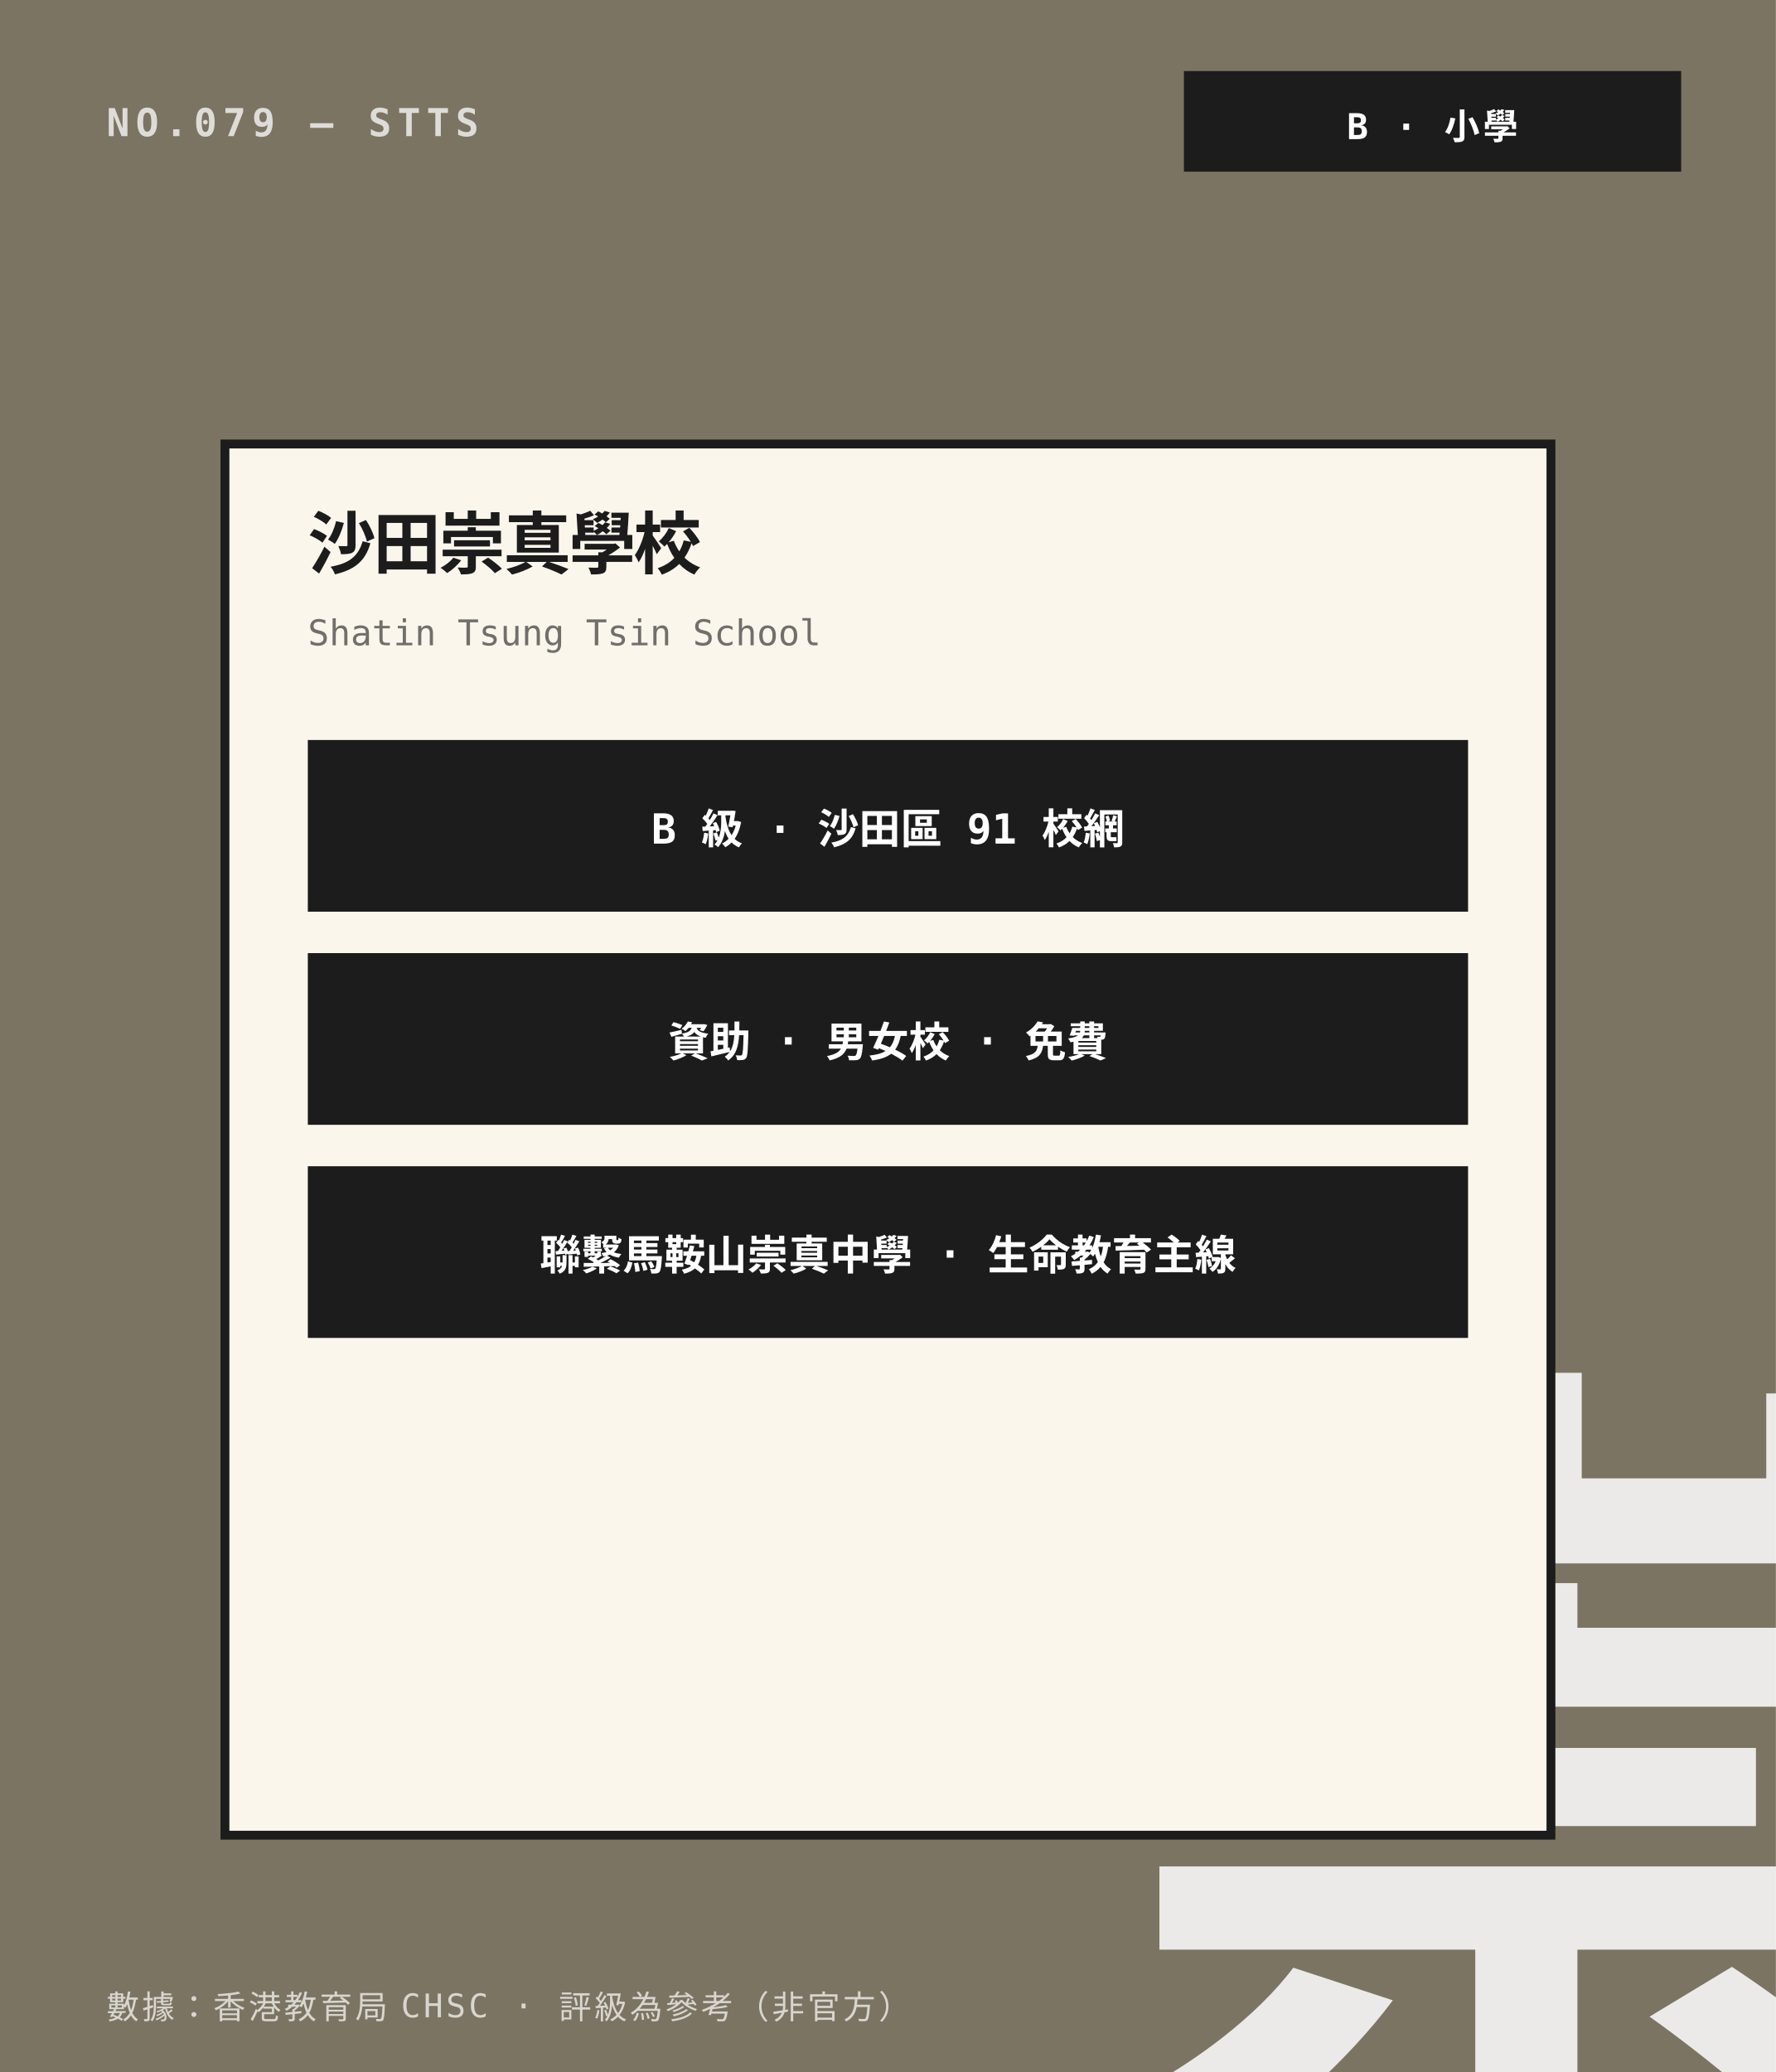
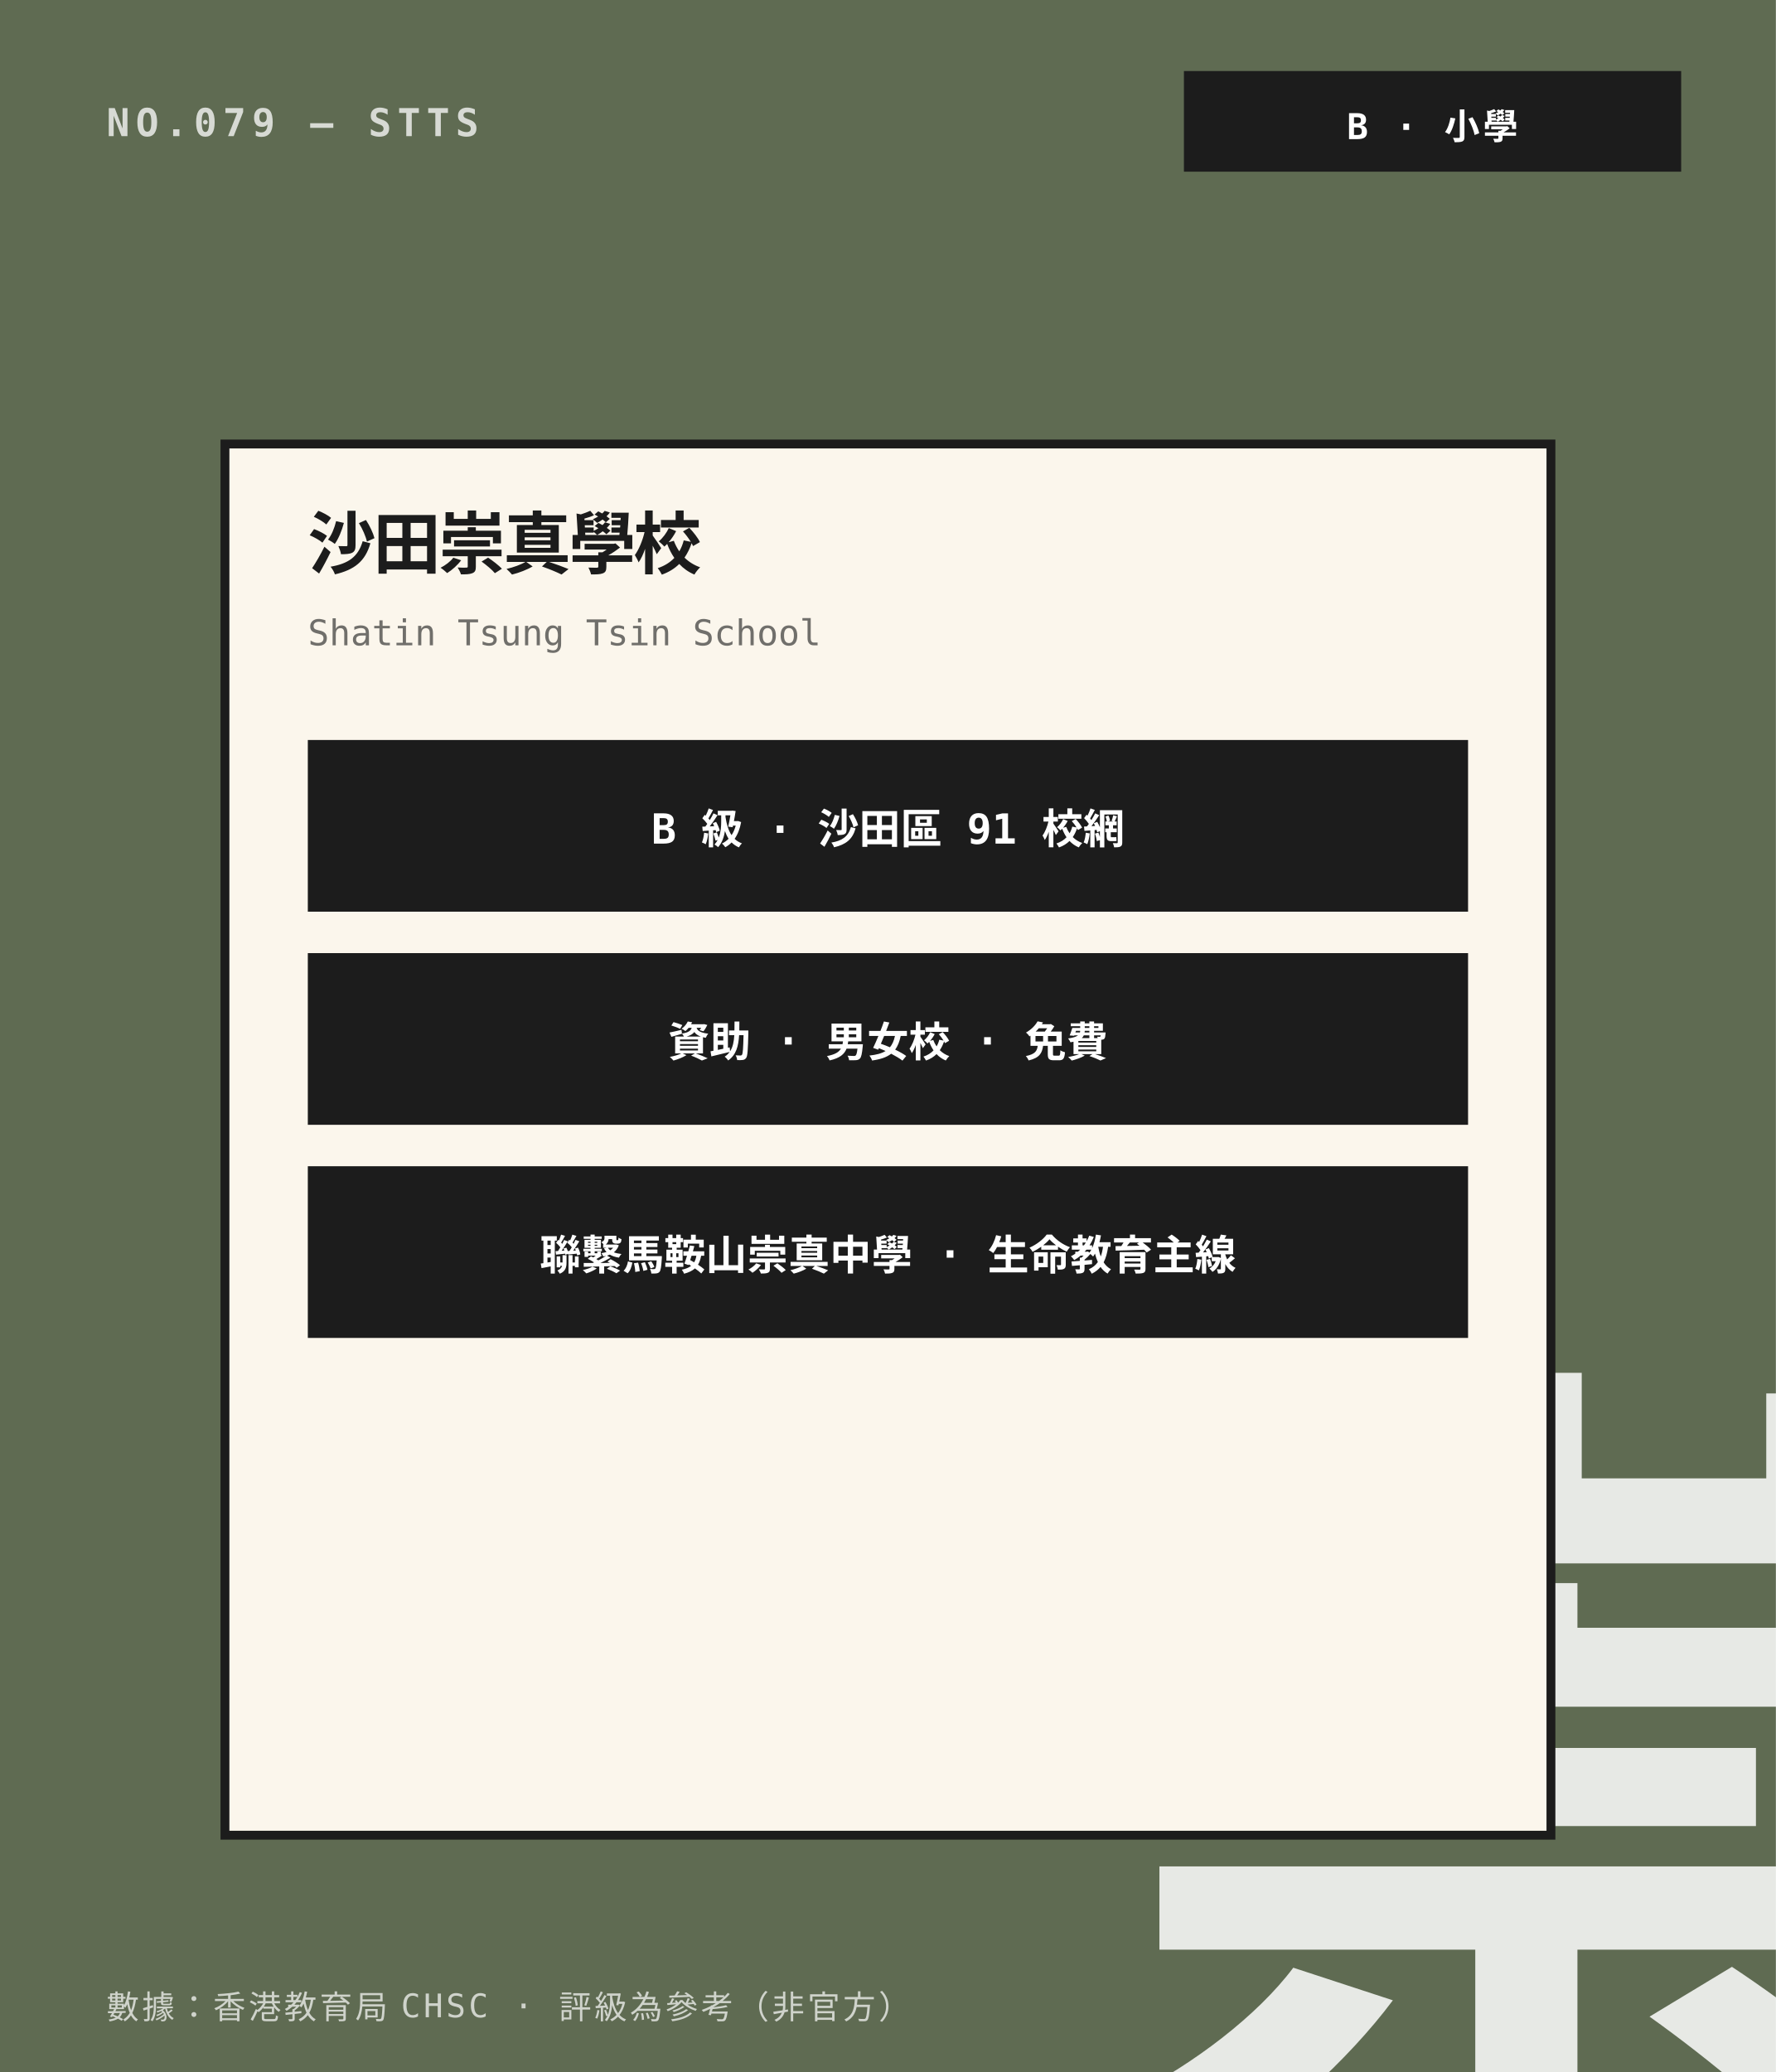
<svg xmlns="http://www.w3.org/2000/svg" width="600" height="700" viewBox="0 0 600 700">
-   <rect width="600" height="700" fill="#7C7462" />
+   <rect width="600" height="700" fill="#5F6B52" />
  <rect x="400" y="24" width="168" height="34" fill="#1C1C1C" />
  <text x="484" y="47" text-anchor="middle" font-family="ui-monospace, Menlo, monospace" font-size="12" font-weight="800" fill="#FFFFFF" letter-spacing="1">B · 小學</text>
  <text x="372" y="710" font-family="Georgia, 'Times New Roman', serif" font-size="290" font-weight="800" fill="rgba(255,255,255,.85)" letter-spacing="-16">崇</text>
  <text x="36" y="46" font-family="ui-monospace, Menlo, monospace" font-size="13" font-weight="600" fill="rgba(255,255,255,.75)" letter-spacing="2">NO.079 — STTS</text>
  <rect x="76" y="150" width="448" height="470" fill="#FBF6EC" stroke="#1C1C1C" stroke-width="3" />
  <text x="104" y="192" font-family="Georgia, 'Times New Roman', serif" font-size="23" font-weight="800" fill="#1C1C1C" letter-spacing="-1">沙田崇真學校</text>
  <text x="104" y="218" font-family="ui-monospace, Menlo, monospace" font-size="12" fill="rgba(28,28,28,.62)">Shatin Tsung Tsin School</text>
  <rect x="104" y="250" width="392" height="58" fill="#1C1C1C" />
  <text x="300" y="285" text-anchor="middle" font-family="ui-monospace, Menlo, monospace" font-size="14" font-weight="800" fill="#FFFFFF">B 級 · 沙田區 91 校網</text>
  <rect x="104" y="322" width="392" height="58" fill="#1C1C1C" />
  <text x="300" y="357" text-anchor="middle" font-family="ui-monospace, Menlo, monospace" font-size="14" font-weight="800" fill="#FFFFFF">資助 · 男女校 · 免費</text>
  <rect x="104" y="394" width="392" height="58" fill="#1C1C1C" />
  <text x="300" y="429" text-anchor="middle" font-family="ui-monospace, Menlo, monospace" font-size="14" font-weight="800" fill="#FFFFFF">聯繫馬鞍山崇真中學 · 生命教育主線</text>
  <text x="36" y="682" font-family="ui-monospace, Menlo, monospace" font-size="11" fill="rgba(255,255,255,.7)" letter-spacing="1">數據：香港教育局 CHSC · 評級為參考（非官方）</text>
</svg>
